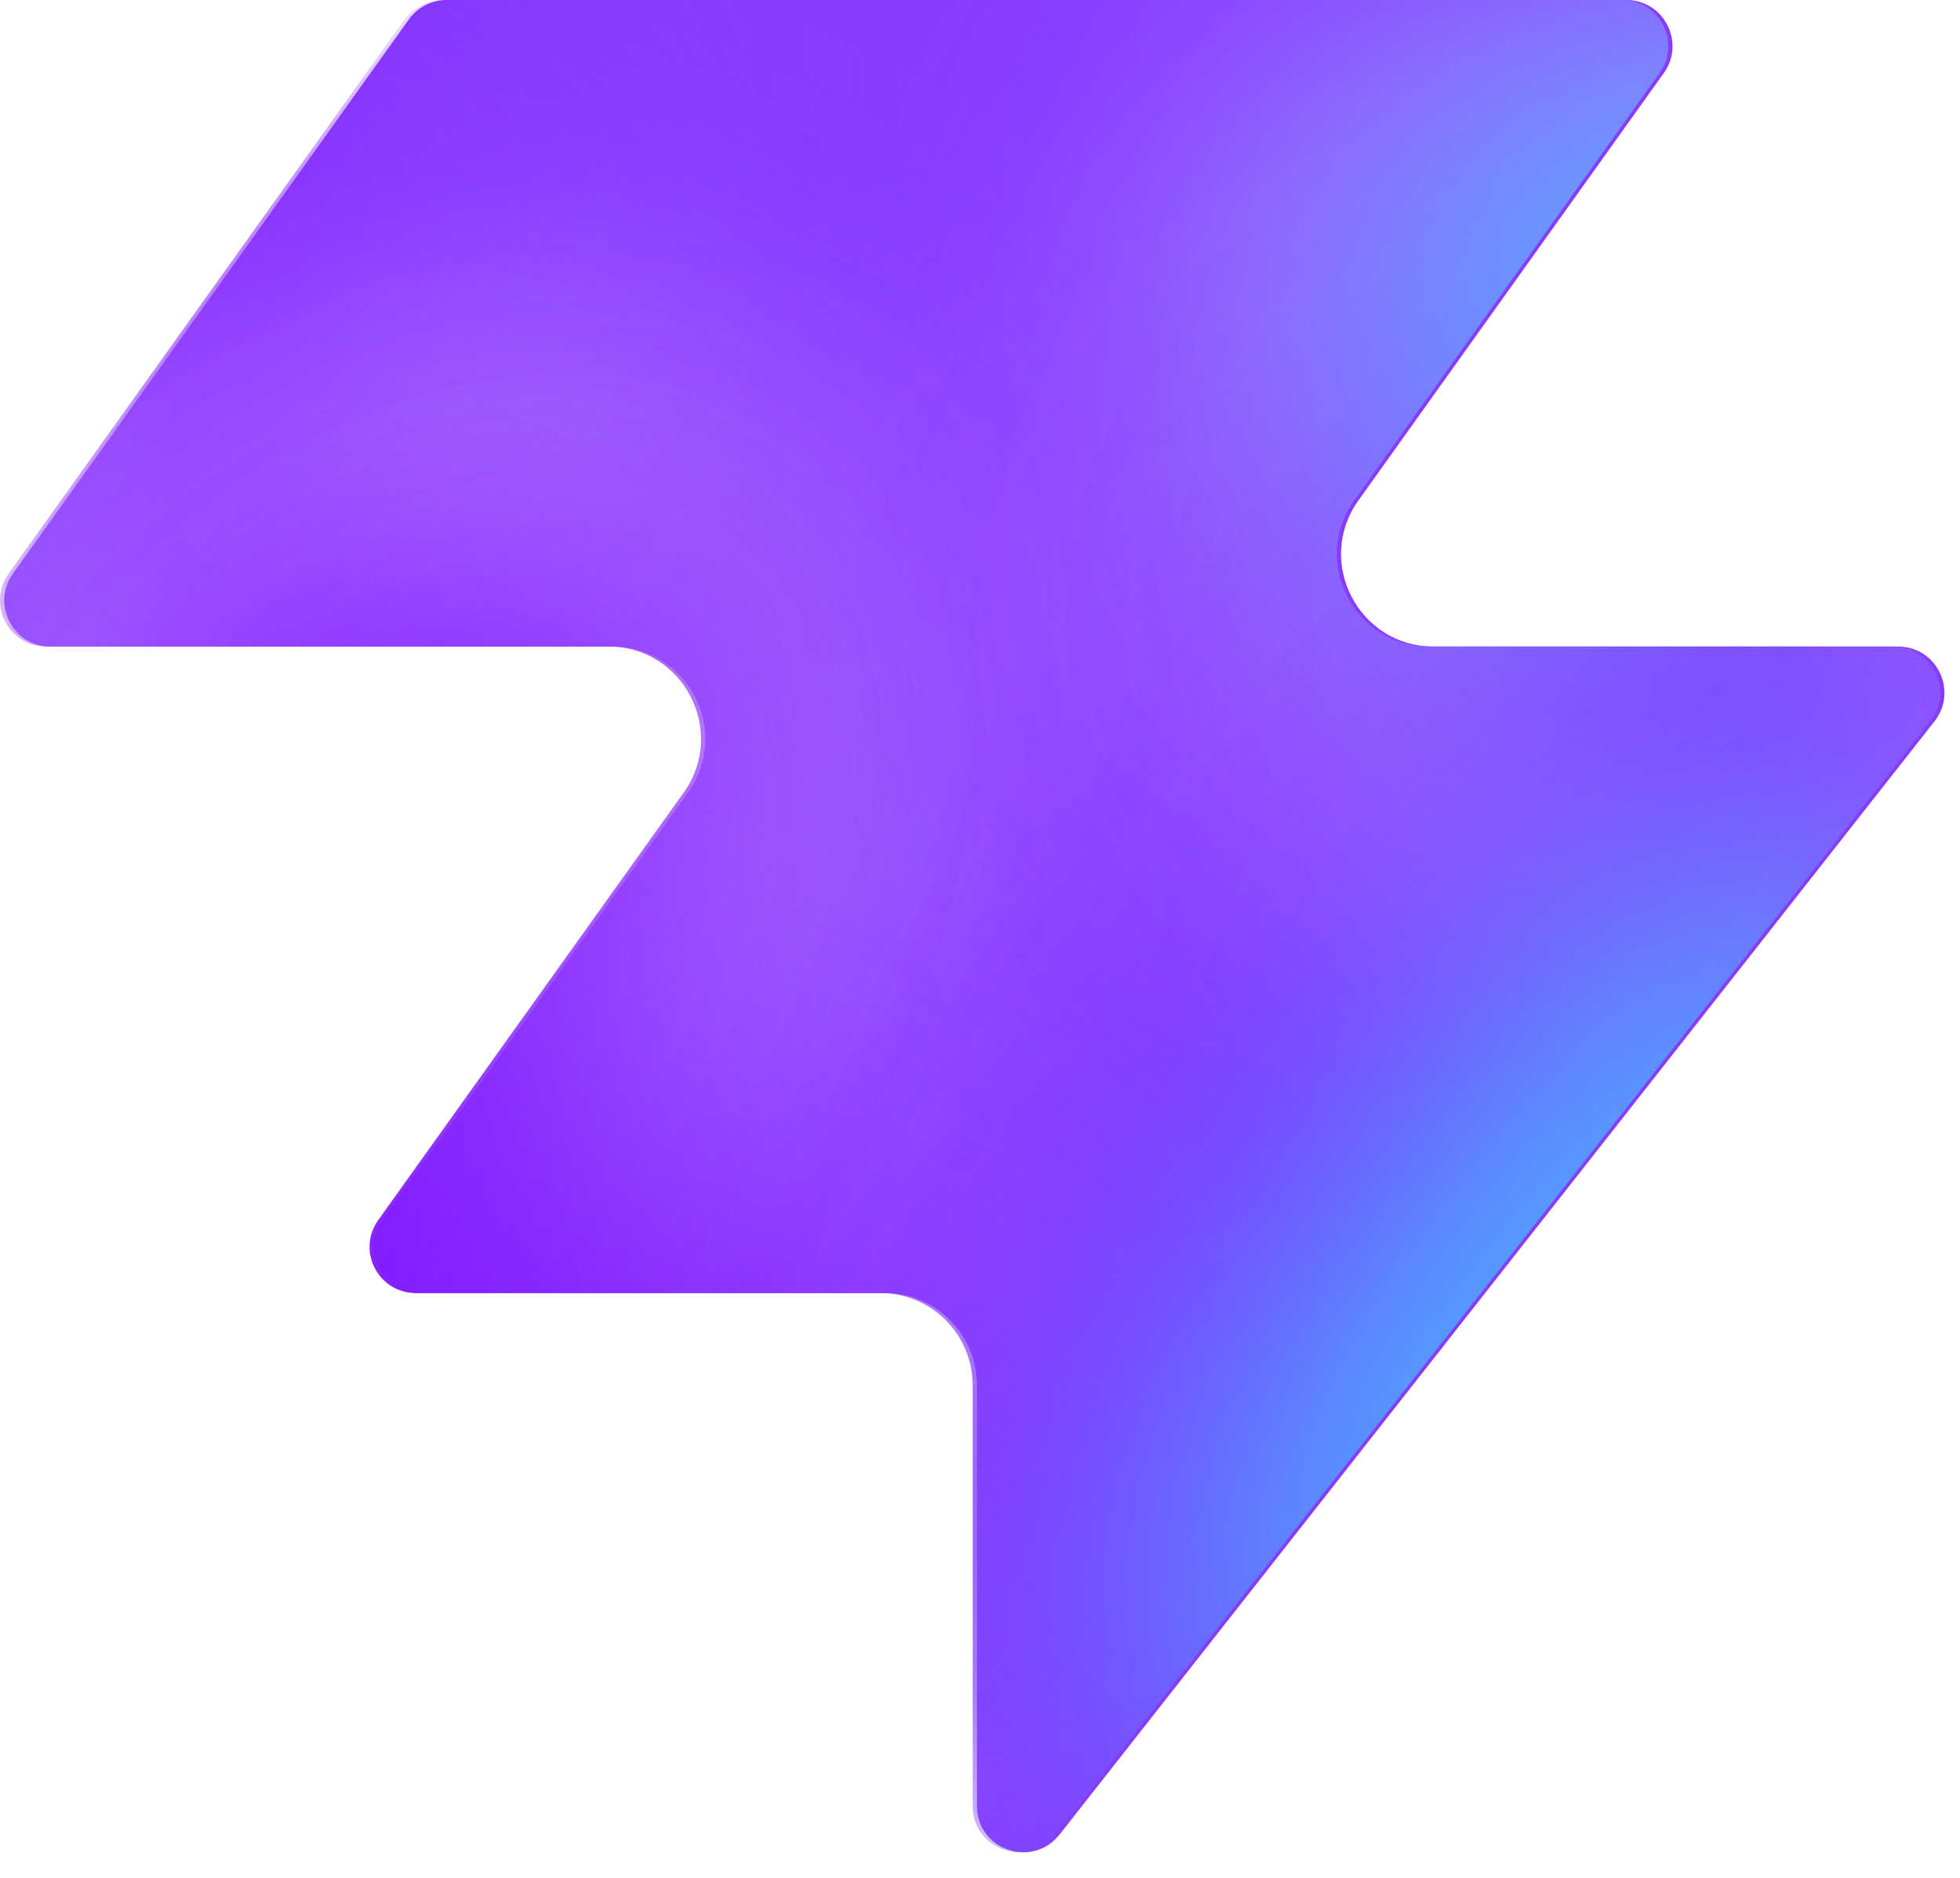
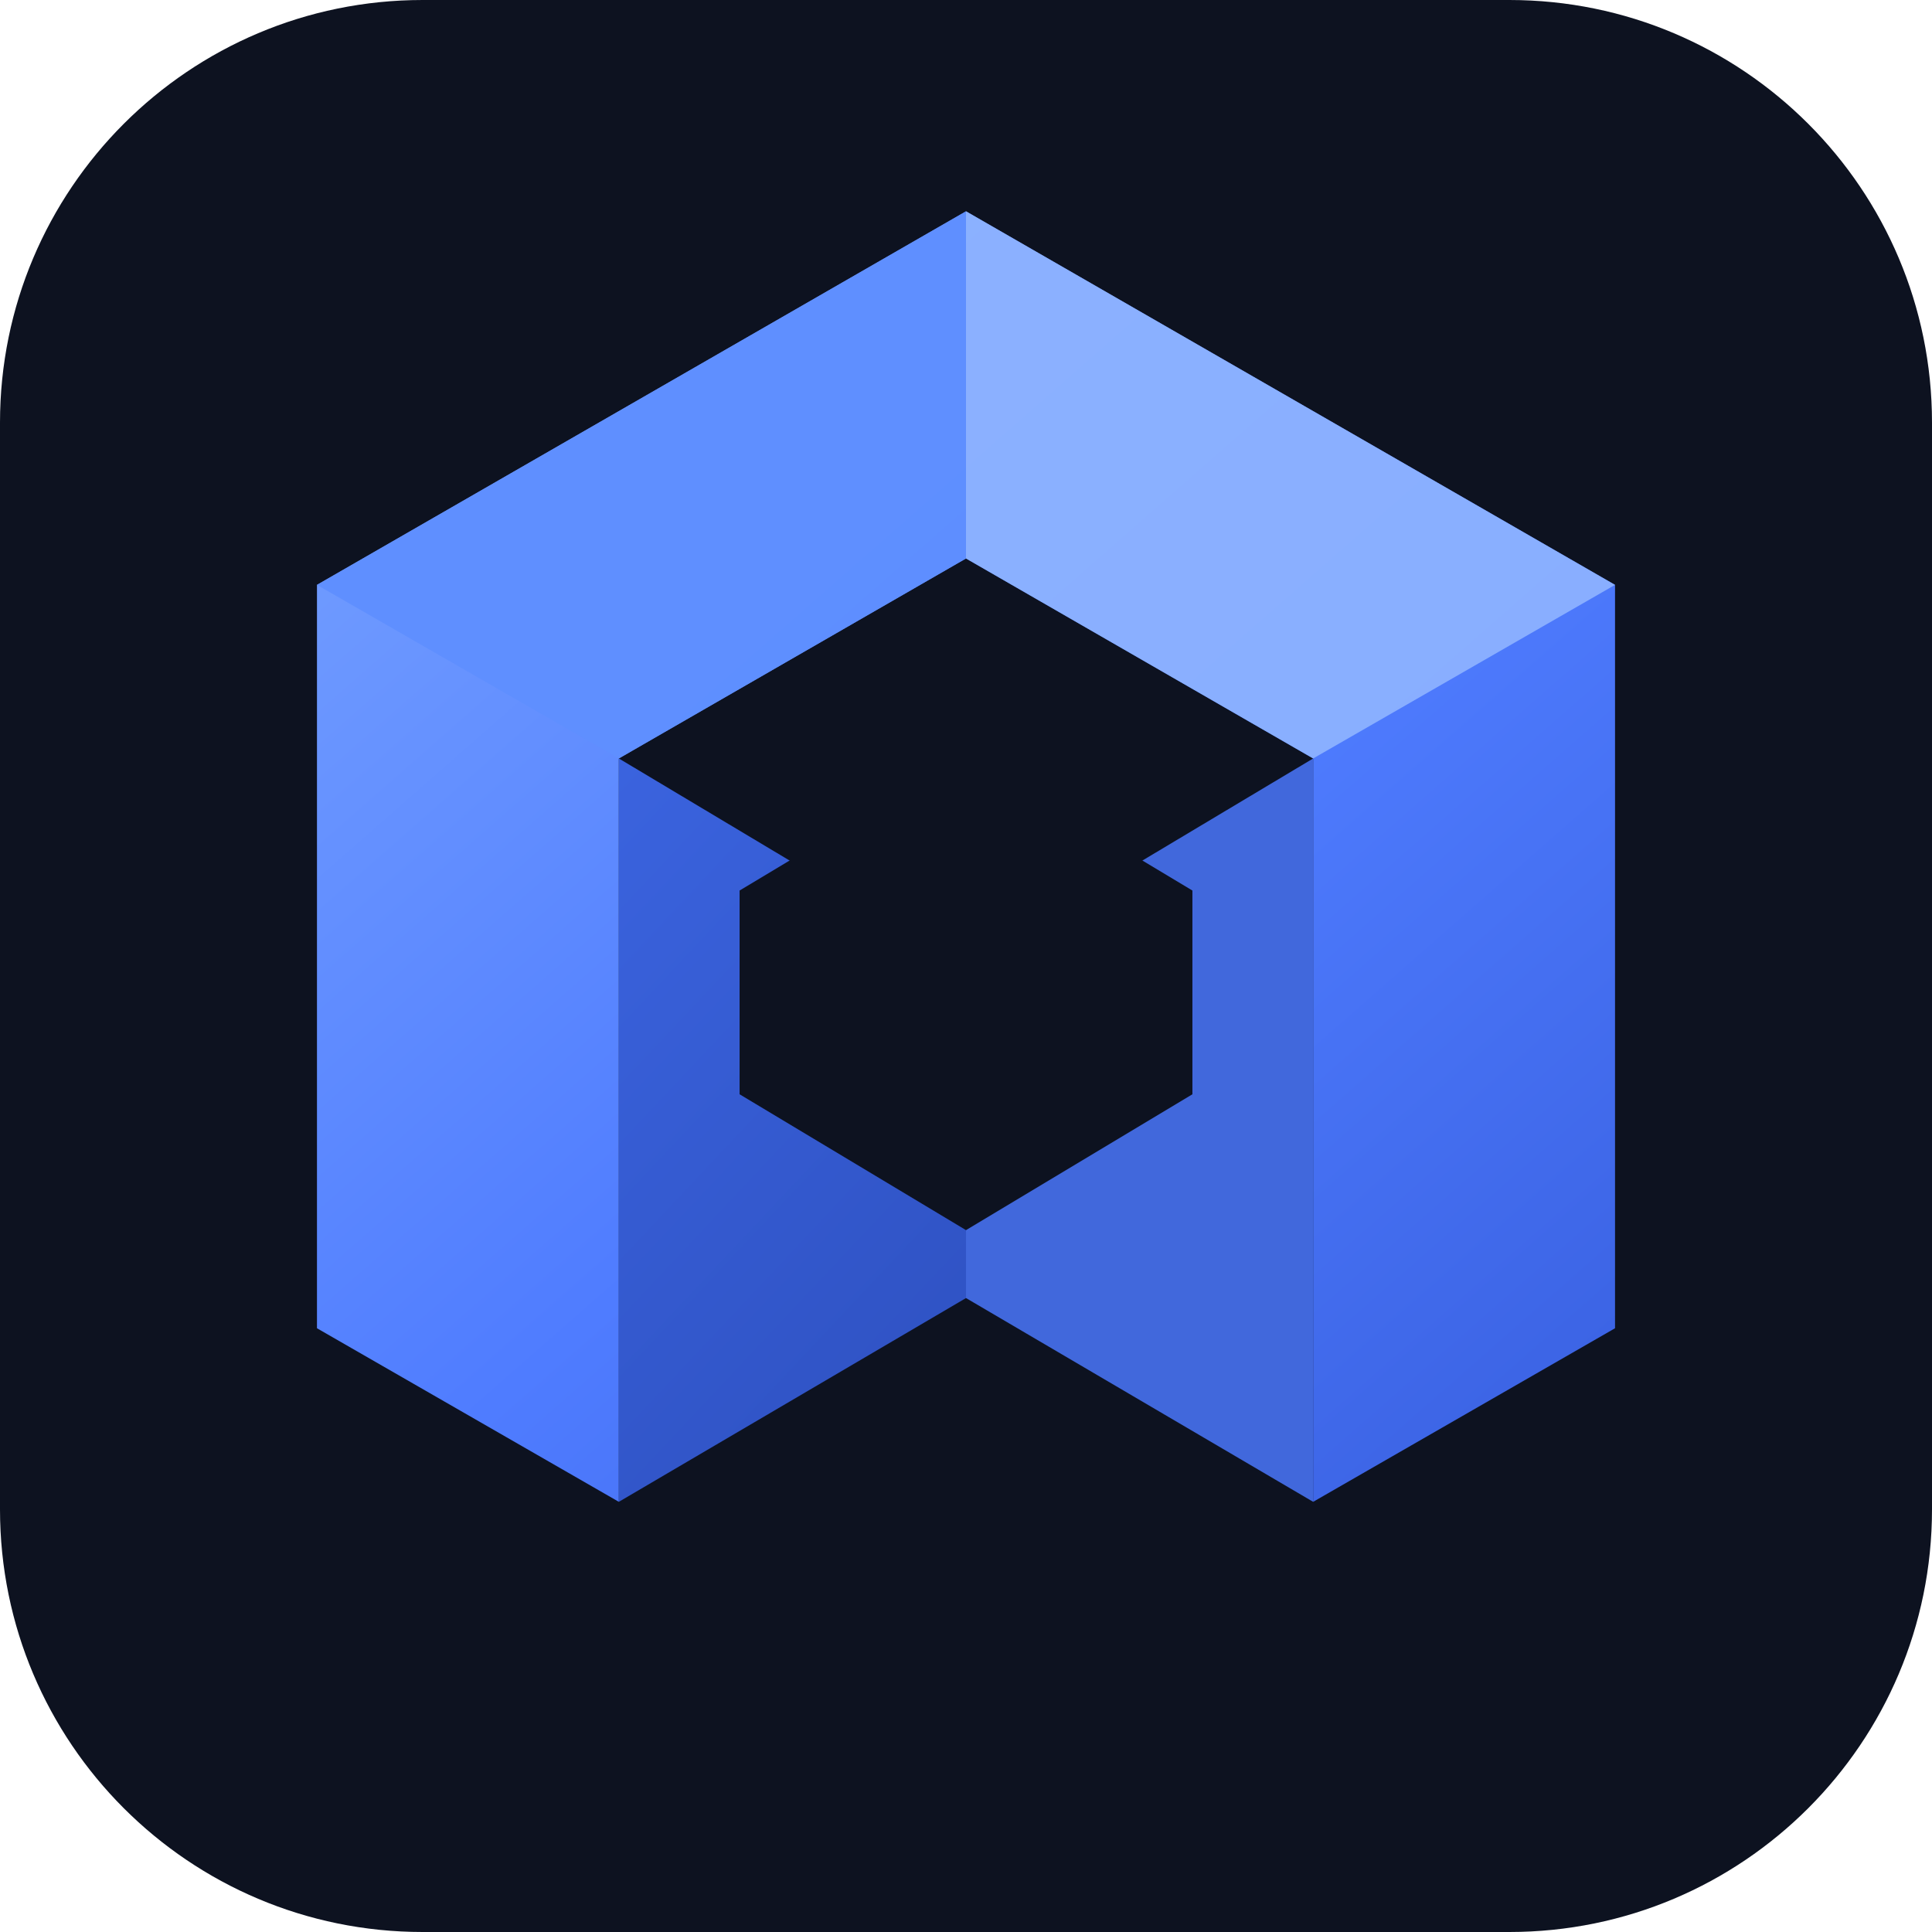
- <svg xmlns="http://www.w3.org/2000/svg" width="48" height="46" fill="none" viewBox="0 0 48 46">
-   <path fill="#863bff" d="M25.946 44.938c-.664.845-2.021.375-2.021-.698V33.937a2.26 2.26 0 0 0-2.262-2.262H10.287c-.92 0-1.456-1.04-.92-1.788l7.48-10.471c1.07-1.497 0-3.578-1.842-3.578H1.237c-.92 0-1.456-1.04-.92-1.788L10.013.474c.214-.297.556-.474.92-.474h28.894c.92 0 1.456 1.04.92 1.788l-7.48 10.471c-1.07 1.498 0 3.579 1.842 3.579h11.377c.943 0 1.473 1.088.89 1.83L25.947 44.94z" style="fill:#863bff;fill:color(display-p3 .525 .23 1);fill-opacity:1" />
-   <mask id="a" width="48" height="46" x="0" y="0" maskUnits="userSpaceOnUse" style="mask-type:alpha">
-     <path fill="#000" d="M25.842 44.938c-.664.844-2.021.375-2.021-.698V33.937a2.26 2.26 0 0 0-2.262-2.262H10.183c-.92 0-1.456-1.04-.92-1.788l7.48-10.471c1.07-1.498 0-3.579-1.842-3.579H1.133c-.92 0-1.456-1.04-.92-1.787L9.91.473c.214-.297.556-.474.92-.474h28.894c.92 0 1.456 1.04.92 1.788l-7.48 10.471c-1.07 1.498 0 3.578 1.842 3.578h11.377c.943 0 1.473 1.088.89 1.832L25.843 44.94z" style="fill:#000;fill-opacity:1" />
-   </mask>
-   <g mask="url(#a)">
-     <g filter="url(#b)">
-       <ellipse cx="5.508" cy="14.704" fill="#ede6ff" rx="5.508" ry="14.704" style="fill:#ede6ff;fill:color(display-p3 .927 .903 1);fill-opacity:1" transform="matrix(.00324 1 1 -.00324 -4.47 31.516)" />
-     </g>
-     <g filter="url(#c)">
-       <ellipse cx="10.399" cy="29.851" fill="#ede6ff" rx="10.399" ry="29.851" style="fill:#ede6ff;fill:color(display-p3 .927 .903 1);fill-opacity:1" transform="matrix(.00324 1 1 -.00324 -39.328 7.883)" />
-     </g>
-     <g filter="url(#d)">
-       <ellipse cx="5.508" cy="30.487" fill="#7e14ff" rx="5.508" ry="30.487" style="fill:#7e14ff;fill:color(display-p3 .492 .077 1);fill-opacity:1" transform="rotate(89.814 -25.913 -14.639)scale(1 -1)" />
-     </g>
-     <g filter="url(#e)">
-       <ellipse cx="5.508" cy="30.599" fill="#7e14ff" rx="5.508" ry="30.599" style="fill:#7e14ff;fill:color(display-p3 .492 .077 1);fill-opacity:1" transform="rotate(89.814 -32.644 -3.334)scale(1 -1)" />
-     </g>
-     <g filter="url(#f)">
-       <ellipse cx="5.508" cy="30.599" fill="#7e14ff" rx="5.508" ry="30.599" style="fill:#7e14ff;fill:color(display-p3 .492 .077 1);fill-opacity:1" transform="matrix(.00324 1 1 -.00324 -34.34 30.47)" />
-     </g>
-     <g filter="url(#g)">
-       <ellipse cx="14.072" cy="22.078" fill="#ede6ff" rx="14.072" ry="22.078" style="fill:#ede6ff;fill:color(display-p3 .927 .903 1);fill-opacity:1" transform="rotate(93.35 24.506 48.493)scale(-1 1)" />
-     </g>
-     <g filter="url(#h)">
-       <ellipse cx="3.47" cy="21.501" fill="#7e14ff" rx="3.47" ry="21.501" style="fill:#7e14ff;fill:color(display-p3 .492 .077 1);fill-opacity:1" transform="rotate(89.009 28.708 47.59)scale(-1 1)" />
-     </g>
-     <g filter="url(#i)">
-       <ellipse cx="3.47" cy="21.501" fill="#7e14ff" rx="3.47" ry="21.501" style="fill:#7e14ff;fill:color(display-p3 .492 .077 1);fill-opacity:1" transform="rotate(89.009 28.708 47.59)scale(-1 1)" />
-     </g>
-     <g filter="url(#j)">
-       <ellipse cx=".387" cy="8.972" fill="#7e14ff" rx="4.407" ry="29.108" style="fill:#7e14ff;fill:color(display-p3 .492 .077 1);fill-opacity:1" transform="rotate(39.51 .387 8.972)" />
-     </g>
-     <g filter="url(#k)">
-       <ellipse cx="47.523" cy="-6.092" fill="#7e14ff" rx="4.407" ry="29.108" style="fill:#7e14ff;fill:color(display-p3 .492 .077 1);fill-opacity:1" transform="rotate(37.892 47.523 -6.092)" />
-     </g>
-     <g filter="url(#l)">
-       <ellipse cx="41.412" cy="6.333" fill="#47bfff" rx="5.971" ry="9.665" style="fill:#47bfff;fill:color(display-p3 .28 .748 1);fill-opacity:1" transform="rotate(37.892 41.412 6.333)" />
-     </g>
-     <g filter="url(#m)">
-       <ellipse cx="-1.879" cy="38.332" fill="#7e14ff" rx="4.407" ry="29.108" style="fill:#7e14ff;fill:color(display-p3 .492 .077 1);fill-opacity:1" transform="rotate(37.892 -1.88 38.332)" />
-     </g>
-     <g filter="url(#n)">
-       <ellipse cx="-1.879" cy="38.332" fill="#7e14ff" rx="4.407" ry="29.108" style="fill:#7e14ff;fill:color(display-p3 .492 .077 1);fill-opacity:1" transform="rotate(37.892 -1.88 38.332)" />
-     </g>
-     <g filter="url(#o)">
-       <ellipse cx="35.651" cy="29.907" fill="#7e14ff" rx="4.407" ry="29.108" style="fill:#7e14ff;fill:color(display-p3 .492 .077 1);fill-opacity:1" transform="rotate(37.892 35.651 29.907)" />
-     </g>
-     <g filter="url(#p)">
-       <ellipse cx="38.418" cy="32.4" fill="#47bfff" rx="5.971" ry="15.297" style="fill:#47bfff;fill:color(display-p3 .28 .748 1);fill-opacity:1" transform="rotate(37.892 38.418 32.4)" />
-     </g>
-   </g>
+ <svg xmlns="http://www.w3.org/2000/svg" width="256" height="256" viewBox="0 0 256 256" fill="none">
  <defs>
-     <filter id="b" width="60.045" height="41.654" x="-19.77" y="16.149" color-interpolation-filters="sRGB" filterUnits="userSpaceOnUse">
-       <feFlood flood-opacity="0" result="BackgroundImageFix" />
-       <feBlend in="SourceGraphic" in2="BackgroundImageFix" result="shape" />
-       <feGaussianBlur result="effect1_foregroundBlur_2002_17158" stdDeviation="7.659" />
-     </filter>
-     <filter id="c" width="90.34" height="51.437" x="-54.613" y="-7.533" color-interpolation-filters="sRGB" filterUnits="userSpaceOnUse">
-       <feFlood flood-opacity="0" result="BackgroundImageFix" />
-       <feBlend in="SourceGraphic" in2="BackgroundImageFix" result="shape" />
-       <feGaussianBlur result="effect1_foregroundBlur_2002_17158" stdDeviation="7.659" />
-     </filter>
-     <filter id="d" width="79.355" height="29.4" x="-49.64" y="2.03" color-interpolation-filters="sRGB" filterUnits="userSpaceOnUse">
-       <feFlood flood-opacity="0" result="BackgroundImageFix" />
-       <feBlend in="SourceGraphic" in2="BackgroundImageFix" result="shape" />
-       <feGaussianBlur result="effect1_foregroundBlur_2002_17158" stdDeviation="4.596" />
-     </filter>
-     <filter id="e" width="79.579" height="29.4" x="-45.045" y="20.029" color-interpolation-filters="sRGB" filterUnits="userSpaceOnUse">
-       <feFlood flood-opacity="0" result="BackgroundImageFix" />
-       <feBlend in="SourceGraphic" in2="BackgroundImageFix" result="shape" />
-       <feGaussianBlur result="effect1_foregroundBlur_2002_17158" stdDeviation="4.596" />
-     </filter>
-     <filter id="f" width="79.579" height="29.4" x="-43.513" y="21.178" color-interpolation-filters="sRGB" filterUnits="userSpaceOnUse">
-       <feFlood flood-opacity="0" result="BackgroundImageFix" />
-       <feBlend in="SourceGraphic" in2="BackgroundImageFix" result="shape" />
-       <feGaussianBlur result="effect1_foregroundBlur_2002_17158" stdDeviation="4.596" />
-     </filter>
-     <filter id="g" width="74.749" height="58.852" x="15.756" y="-17.901" color-interpolation-filters="sRGB" filterUnits="userSpaceOnUse">
-       <feFlood flood-opacity="0" result="BackgroundImageFix" />
-       <feBlend in="SourceGraphic" in2="BackgroundImageFix" result="shape" />
-       <feGaussianBlur result="effect1_foregroundBlur_2002_17158" stdDeviation="7.659" />
-     </filter>
-     <filter id="h" width="61.377" height="25.362" x="23.548" y="2.284" color-interpolation-filters="sRGB" filterUnits="userSpaceOnUse">
-       <feFlood flood-opacity="0" result="BackgroundImageFix" />
-       <feBlend in="SourceGraphic" in2="BackgroundImageFix" result="shape" />
-       <feGaussianBlur result="effect1_foregroundBlur_2002_17158" stdDeviation="4.596" />
-     </filter>
-     <filter id="i" width="61.377" height="25.362" x="23.548" y="2.284" color-interpolation-filters="sRGB" filterUnits="userSpaceOnUse">
-       <feFlood flood-opacity="0" result="BackgroundImageFix" />
-       <feBlend in="SourceGraphic" in2="BackgroundImageFix" result="shape" />
-       <feGaussianBlur result="effect1_foregroundBlur_2002_17158" stdDeviation="4.596" />
-     </filter>
-     <filter id="j" width="56.045" height="63.649" x="-27.636" y="-22.853" color-interpolation-filters="sRGB" filterUnits="userSpaceOnUse">
-       <feFlood flood-opacity="0" result="BackgroundImageFix" />
-       <feBlend in="SourceGraphic" in2="BackgroundImageFix" result="shape" />
-       <feGaussianBlur result="effect1_foregroundBlur_2002_17158" stdDeviation="4.596" />
-     </filter>
-     <filter id="k" width="54.814" height="64.646" x="20.116" y="-38.415" color-interpolation-filters="sRGB" filterUnits="userSpaceOnUse">
-       <feFlood flood-opacity="0" result="BackgroundImageFix" />
-       <feBlend in="SourceGraphic" in2="BackgroundImageFix" result="shape" />
-       <feGaussianBlur result="effect1_foregroundBlur_2002_17158" stdDeviation="4.596" />
-     </filter>
-     <filter id="l" width="33.541" height="35.313" x="24.641" y="-11.323" color-interpolation-filters="sRGB" filterUnits="userSpaceOnUse">
-       <feFlood flood-opacity="0" result="BackgroundImageFix" />
-       <feBlend in="SourceGraphic" in2="BackgroundImageFix" result="shape" />
-       <feGaussianBlur result="effect1_foregroundBlur_2002_17158" stdDeviation="4.596" />
-     </filter>
-     <filter id="m" width="54.814" height="64.646" x="-29.286" y="6.009" color-interpolation-filters="sRGB" filterUnits="userSpaceOnUse">
-       <feFlood flood-opacity="0" result="BackgroundImageFix" />
-       <feBlend in="SourceGraphic" in2="BackgroundImageFix" result="shape" />
-       <feGaussianBlur result="effect1_foregroundBlur_2002_17158" stdDeviation="4.596" />
-     </filter>
-     <filter id="n" width="54.814" height="64.646" x="-29.286" y="6.009" color-interpolation-filters="sRGB" filterUnits="userSpaceOnUse">
-       <feFlood flood-opacity="0" result="BackgroundImageFix" />
-       <feBlend in="SourceGraphic" in2="BackgroundImageFix" result="shape" />
-       <feGaussianBlur result="effect1_foregroundBlur_2002_17158" stdDeviation="4.596" />
-     </filter>
-     <filter id="o" width="54.814" height="64.646" x="8.244" y="-2.416" color-interpolation-filters="sRGB" filterUnits="userSpaceOnUse">
-       <feFlood flood-opacity="0" result="BackgroundImageFix" />
-       <feBlend in="SourceGraphic" in2="BackgroundImageFix" result="shape" />
-       <feGaussianBlur result="effect1_foregroundBlur_2002_17158" stdDeviation="4.596" />
-     </filter>
-     <filter id="p" width="39.409" height="43.623" x="18.713" y="10.588" color-interpolation-filters="sRGB" filterUnits="userSpaceOnUse">
-       <feFlood flood-opacity="0" result="BackgroundImageFix" />
-       <feBlend in="SourceGraphic" in2="BackgroundImageFix" result="shape" />
-       <feGaussianBlur result="effect1_foregroundBlur_2002_17158" stdDeviation="4.596" />
-     </filter>
+     <linearGradient id="fcaBlue" x1="40" y1="28" x2="212" y2="224" gradientUnits="userSpaceOnUse">
+       <stop stop-color="#7AA5FF" />
+       <stop offset="0.52" stop-color="#4F7CFF" />
+       <stop offset="1" stop-color="#355BDB" />
+     </linearGradient>
+     <linearGradient id="fcaBlueDark" x1="68" y1="88" x2="200" y2="212" gradientUnits="userSpaceOnUse">
+       <stop stop-color="#3F6BEE" />
+       <stop offset="1" stop-color="#2747B4" />
+     </linearGradient>
  </defs>
+   <rect width="256" height="256" rx="56" fill="#0D1220" />
+   <path d="M128 28L214 77.5V176L174 199V100.5L128 74L82 100.5V199L42 176V77.5L128 28Z" fill="url(#fcaBlue)" />
+   <path d="M128 28V74L174 100.5L214 77.5L128 28Z" fill="#8EB3FF" fill-opacity="0.92" />
+   <path d="M82 100.5L128 74V28L42 77.5L82 100.5Z" fill="#5F8FFF" fill-opacity="0.95" />
+   <path d="M82 100.5V199L128 172V128L82 100.5Z" fill="url(#fcaBlueDark)" fill-opacity="0.95" />
+   <path d="M174 100.5V199L128 172V128L174 100.5Z" fill="#4874F5" fill-opacity="0.88" />
+   <path d="M98 118L128 100L158 118V145L128 163L98 145V118Z" fill="#0D1220" />
</svg>
